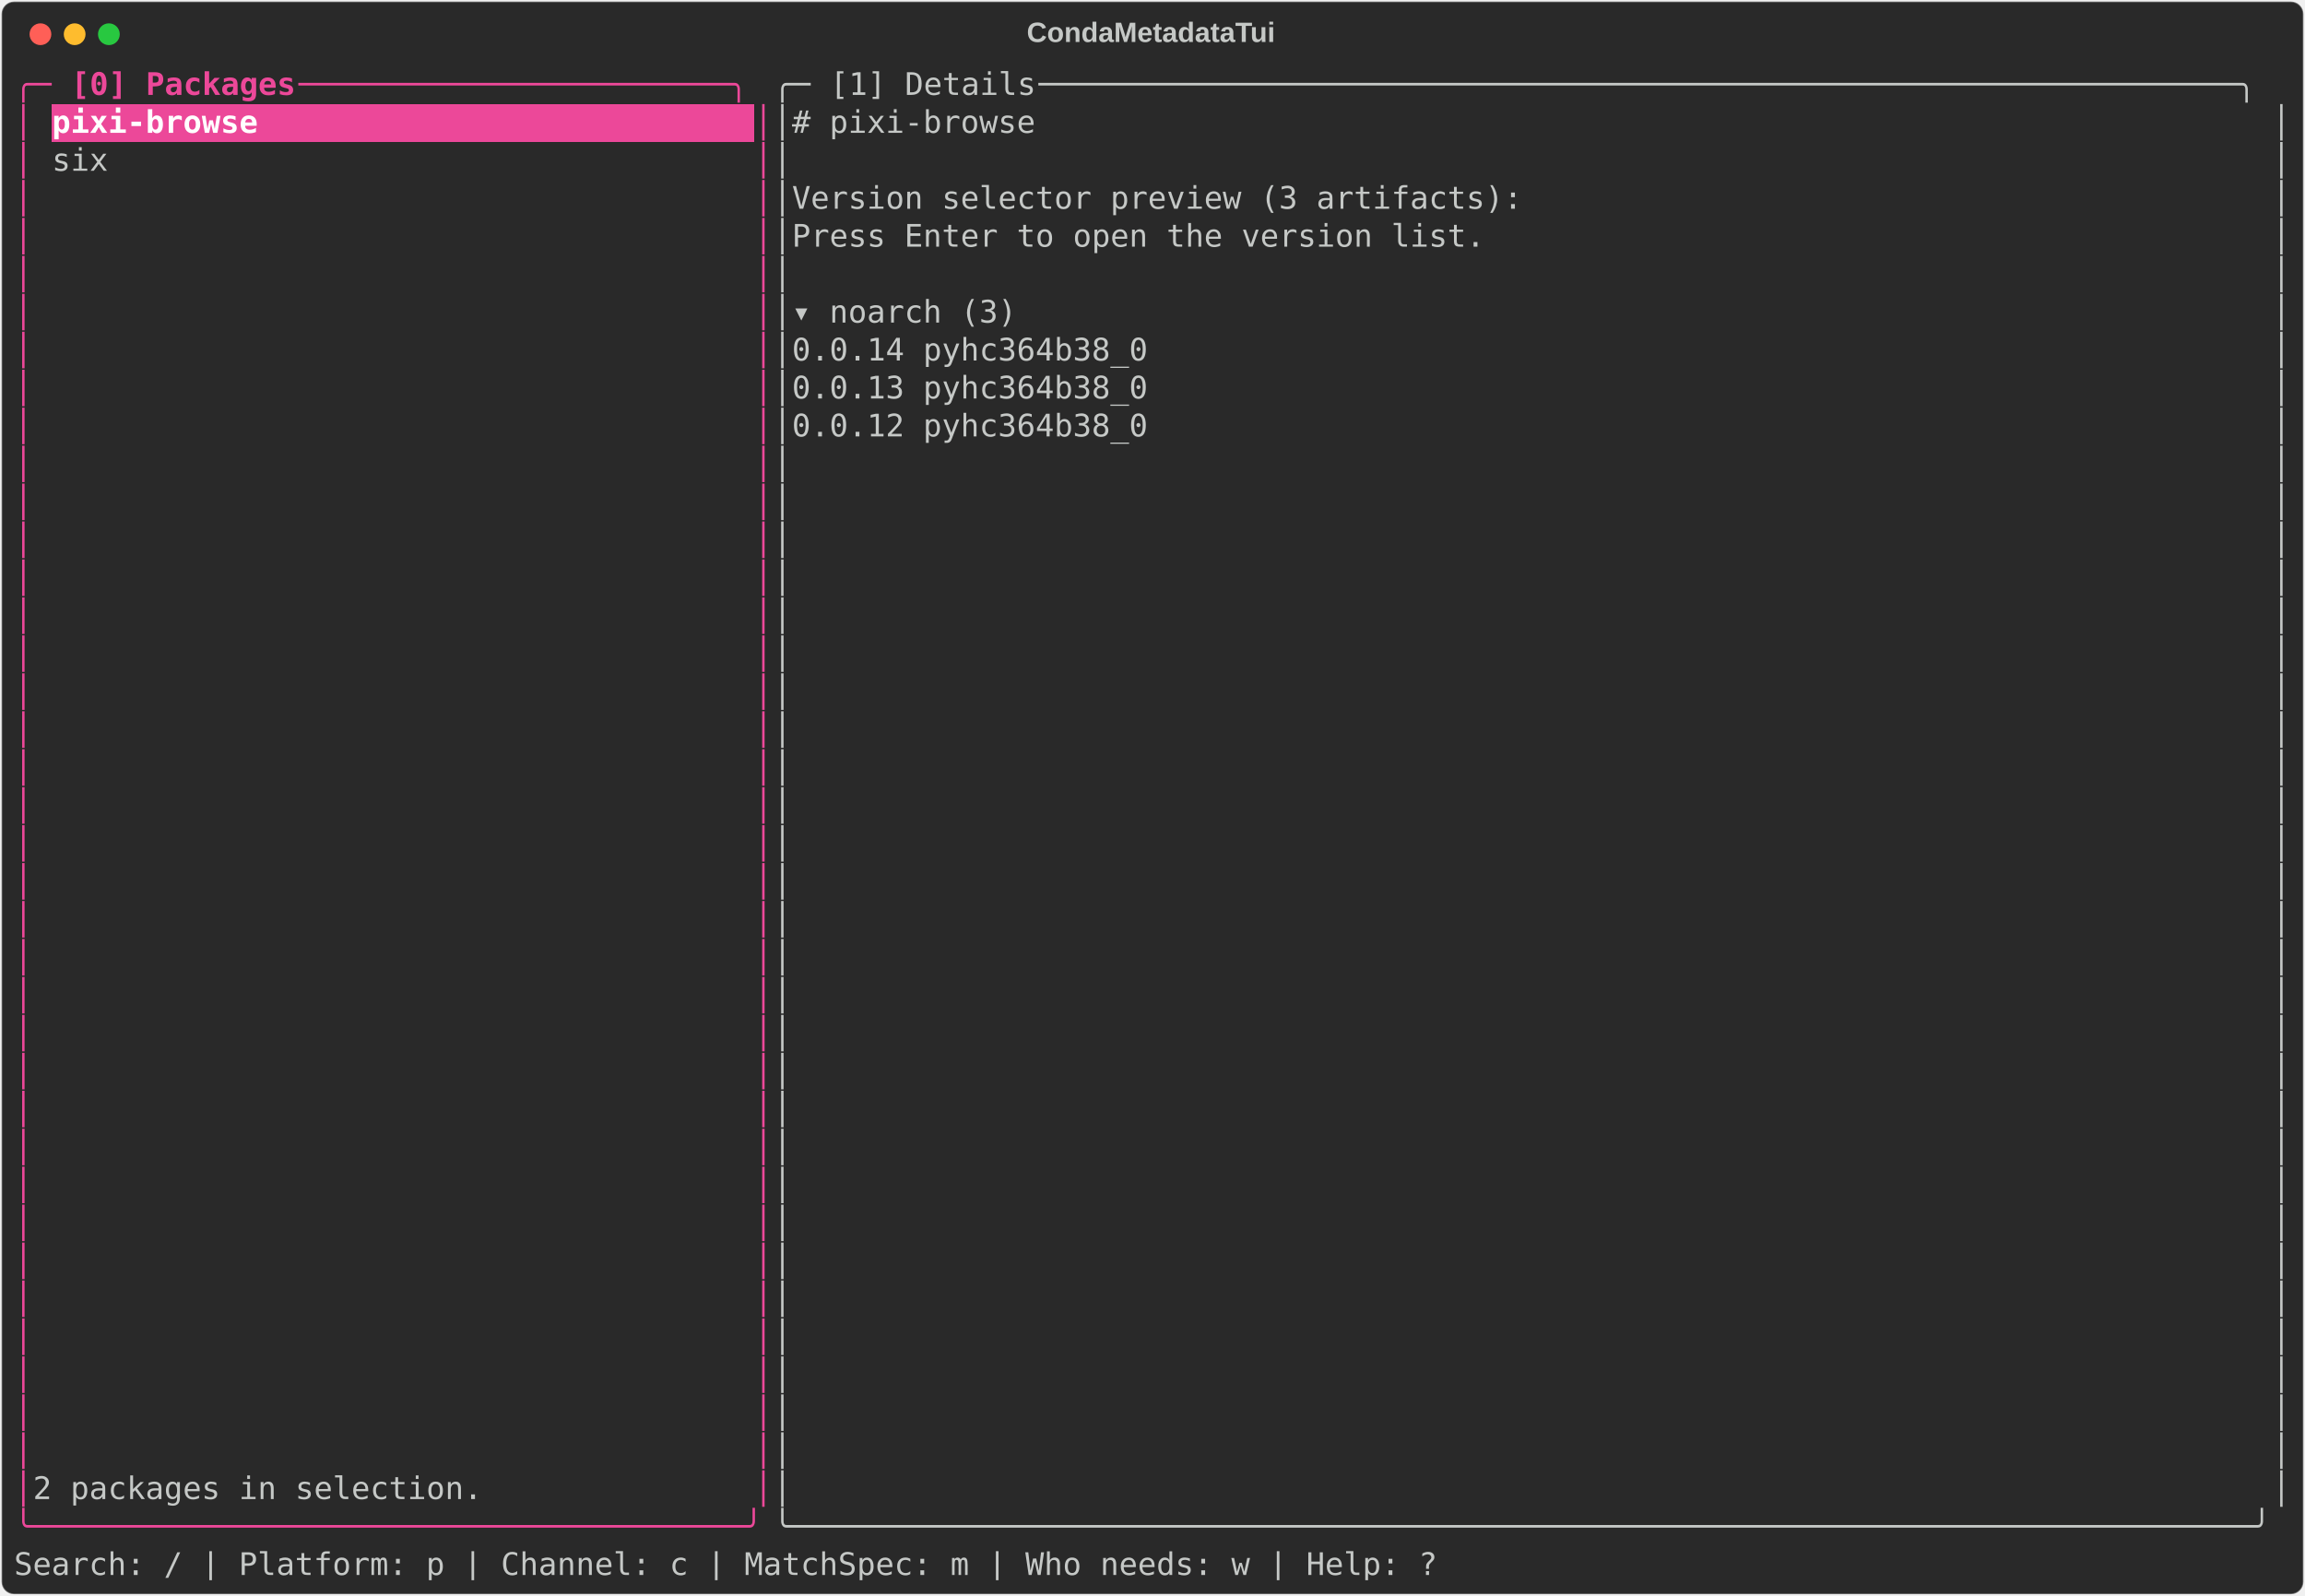
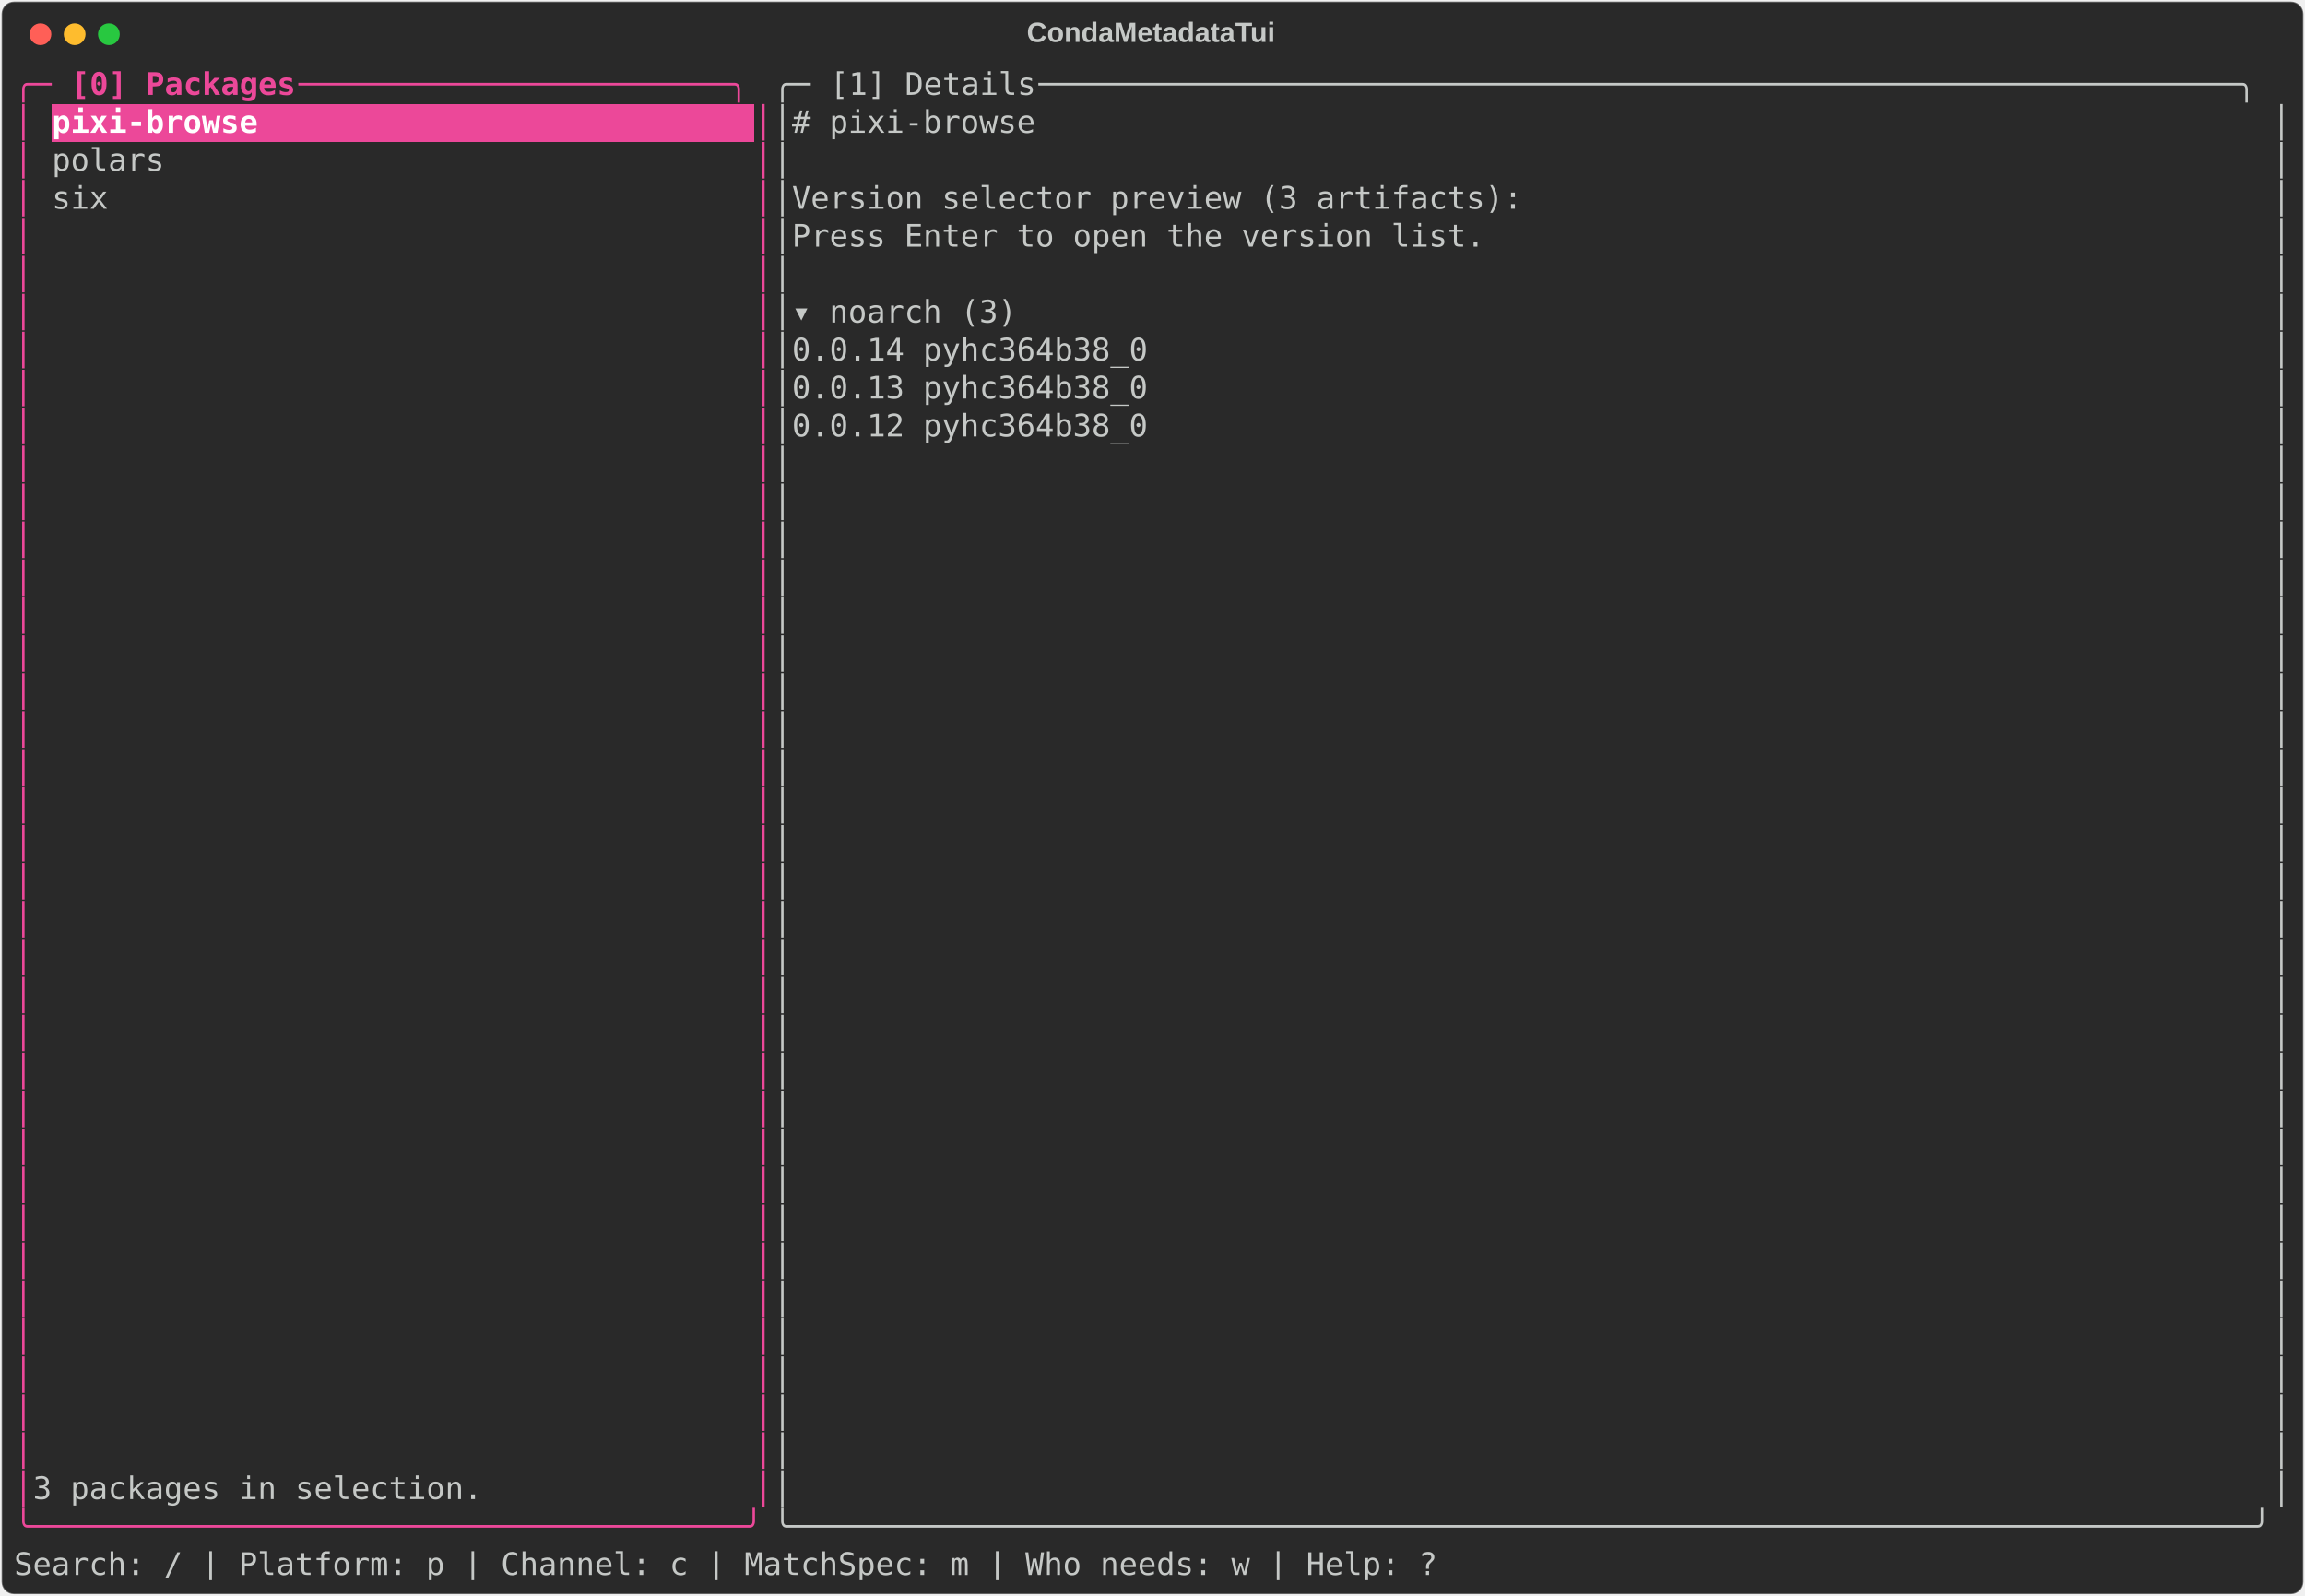
<svg xmlns="http://www.w3.org/2000/svg" class="rich-terminal" viewBox="0 0 1482 1026.0">
  <style>

    @font-face {
        font-family: "Fira Code";
        src: local("FiraCode-Regular"),
                url("https://cdnjs.cloudflare.com/ajax/libs/firacode/6.2.0/woff2/FiraCode-Regular.woff2") format("woff2"),
                url("https://cdnjs.cloudflare.com/ajax/libs/firacode/6.2.0/woff/FiraCode-Regular.woff") format("woff");
        font-style: normal;
        font-weight: 400;
    }
    @font-face {
        font-family: "Fira Code";
        src: local("FiraCode-Bold"),
                url("https://cdnjs.cloudflare.com/ajax/libs/firacode/6.2.0/woff2/FiraCode-Bold.woff2") format("woff2"),
                url("https://cdnjs.cloudflare.com/ajax/libs/firacode/6.2.0/woff/FiraCode-Bold.woff") format("woff");
        font-style: bold;
        font-weight: 700;
    }

    .terminal-matrix {
        font-family: Fira Code, monospace;
        font-size: 20px;
        line-height: 24.4px;
        font-variant-east-asian: full-width;
    }

    .terminal-title {
        font-size: 18px;
        font-weight: bold;
        font-family: arial;
    }

    .terminal-r1 { fill: #ec4899 }
.terminal-r2 { fill: #ec4899;font-weight: bold }
.terminal-r3 { fill: #c5c8c6 }
.terminal-r4 { fill: #ffffff;font-weight: bold }
    </style>
  <defs>
    <clipPath id="terminal-clip-terminal">
      <rect x="0" y="0" width="1463.0" height="975.0" />
    </clipPath>
    <clipPath id="terminal-line-0">
      <rect x="0" y="1.5" width="1464" height="24.65" />
    </clipPath>
    <clipPath id="terminal-line-1">
      <rect x="0" y="25.9" width="1464" height="24.65" />
    </clipPath>
    <clipPath id="terminal-line-2">
      <rect x="0" y="50.3" width="1464" height="24.65" />
    </clipPath>
    <clipPath id="terminal-line-3">
      <rect x="0" y="74.7" width="1464" height="24.65" />
    </clipPath>
    <clipPath id="terminal-line-4">
      <rect x="0" y="99.1" width="1464" height="24.65" />
    </clipPath>
    <clipPath id="terminal-line-5">
      <rect x="0" y="123.5" width="1464" height="24.65" />
    </clipPath>
    <clipPath id="terminal-line-6">
      <rect x="0" y="147.9" width="1464" height="24.65" />
    </clipPath>
    <clipPath id="terminal-line-7">
      <rect x="0" y="172.3" width="1464" height="24.65" />
    </clipPath>
    <clipPath id="terminal-line-8">
      <rect x="0" y="196.7" width="1464" height="24.65" />
    </clipPath>
    <clipPath id="terminal-line-9">
      <rect x="0" y="221.1" width="1464" height="24.65" />
    </clipPath>
    <clipPath id="terminal-line-10">
      <rect x="0" y="245.5" width="1464" height="24.65" />
    </clipPath>
    <clipPath id="terminal-line-11">
      <rect x="0" y="269.9" width="1464" height="24.65" />
    </clipPath>
    <clipPath id="terminal-line-12">
      <rect x="0" y="294.3" width="1464" height="24.65" />
    </clipPath>
    <clipPath id="terminal-line-13">
      <rect x="0" y="318.7" width="1464" height="24.65" />
    </clipPath>
    <clipPath id="terminal-line-14">
      <rect x="0" y="343.1" width="1464" height="24.65" />
    </clipPath>
    <clipPath id="terminal-line-15">
      <rect x="0" y="367.5" width="1464" height="24.65" />
    </clipPath>
    <clipPath id="terminal-line-16">
      <rect x="0" y="391.9" width="1464" height="24.65" />
    </clipPath>
    <clipPath id="terminal-line-17">
      <rect x="0" y="416.3" width="1464" height="24.65" />
    </clipPath>
    <clipPath id="terminal-line-18">
      <rect x="0" y="440.7" width="1464" height="24.65" />
    </clipPath>
    <clipPath id="terminal-line-19">
      <rect x="0" y="465.1" width="1464" height="24.65" />
    </clipPath>
    <clipPath id="terminal-line-20">
      <rect x="0" y="489.5" width="1464" height="24.65" />
    </clipPath>
    <clipPath id="terminal-line-21">
      <rect x="0" y="513.9" width="1464" height="24.65" />
    </clipPath>
    <clipPath id="terminal-line-22">
      <rect x="0" y="538.3" width="1464" height="24.65" />
    </clipPath>
    <clipPath id="terminal-line-23">
      <rect x="0" y="562.7" width="1464" height="24.65" />
    </clipPath>
    <clipPath id="terminal-line-24">
      <rect x="0" y="587.1" width="1464" height="24.65" />
    </clipPath>
    <clipPath id="terminal-line-25">
      <rect x="0" y="611.5" width="1464" height="24.65" />
    </clipPath>
    <clipPath id="terminal-line-26">
      <rect x="0" y="635.9" width="1464" height="24.65" />
    </clipPath>
    <clipPath id="terminal-line-27">
      <rect x="0" y="660.3" width="1464" height="24.65" />
    </clipPath>
    <clipPath id="terminal-line-28">
      <rect x="0" y="684.7" width="1464" height="24.65" />
    </clipPath>
    <clipPath id="terminal-line-29">
      <rect x="0" y="709.1" width="1464" height="24.65" />
    </clipPath>
    <clipPath id="terminal-line-30">
      <rect x="0" y="733.5" width="1464" height="24.65" />
    </clipPath>
    <clipPath id="terminal-line-31">
      <rect x="0" y="757.9" width="1464" height="24.65" />
    </clipPath>
    <clipPath id="terminal-line-32">
      <rect x="0" y="782.3" width="1464" height="24.65" />
    </clipPath>
    <clipPath id="terminal-line-33">
      <rect x="0" y="806.7" width="1464" height="24.65" />
    </clipPath>
    <clipPath id="terminal-line-34">
      <rect x="0" y="831.1" width="1464" height="24.65" />
    </clipPath>
    <clipPath id="terminal-line-35">
      <rect x="0" y="855.5" width="1464" height="24.65" />
    </clipPath>
    <clipPath id="terminal-line-36">
      <rect x="0" y="879.9" width="1464" height="24.65" />
    </clipPath>
    <clipPath id="terminal-line-37">
      <rect x="0" y="904.3" width="1464" height="24.65" />
    </clipPath>
    <clipPath id="terminal-line-38">
      <rect x="0" y="928.7" width="1464" height="24.65" />
    </clipPath>
  </defs>
  <rect fill="#292929" stroke="rgba(255,255,255,0.35)" stroke-width="1" x="1" y="1" width="1480" height="1024" rx="8" />
  <text class="terminal-title" fill="#c5c8c6" text-anchor="middle" x="740" y="27">CondaMetadataTui</text>
  <g transform="translate(26,22)">
    <circle cx="0" cy="0" r="7" fill="#ff5f57" />
    <circle cx="22" cy="0" r="7" fill="#febc2e" />
    <circle cx="44" cy="0" r="7" fill="#28c840" />
  </g>
  <g transform="translate(9, 41)" clip-path="url(#terminal-clip-terminal)">
    <rect fill="#ec4899" x="24.4" y="25.9" width="134.2" height="24.65" shape-rendering="crispEdges" />
    <rect fill="#ec4899" x="158.6" y="25.9" width="317.2" height="24.65" shape-rendering="crispEdges" />
    <g class="terminal-matrix">
      <text class="terminal-r1" x="0" y="20" textLength="36.6" clip-path="url(#terminal-line-0)">╭─ </text>
      <text class="terminal-r2" x="36.6" y="20" textLength="146.4" clip-path="url(#terminal-line-0)">[0] Packages</text>
      <text class="terminal-r1" x="183" y="20" textLength="305" clip-path="url(#terminal-line-0)"> ───────────────────────╮</text>
      <text class="terminal-r3" x="488" y="20" textLength="36.6" clip-path="url(#terminal-line-0)">╭─ </text>
      <text class="terminal-r3" x="524.6" y="20" textLength="134.2" clip-path="url(#terminal-line-0)">[1] Details</text>
      <text class="terminal-r3" x="658.8" y="20" textLength="805.2" clip-path="url(#terminal-line-0)"> ────────────────────────────────────────────────────────────────╮</text>
      <text class="terminal-r3" x="1464" y="20" textLength="12.2" clip-path="url(#terminal-line-0)">
</text>
      <text class="terminal-r1" x="0" y="44.4" textLength="12.2" clip-path="url(#terminal-line-1)">│</text>
      <text class="terminal-r4" x="24.4" y="44.4" textLength="134.2" clip-path="url(#terminal-line-1)">pixi-browse</text>
      <text class="terminal-r1" x="475.8" y="44.4" textLength="12.2" clip-path="url(#terminal-line-1)">│</text>
      <text class="terminal-r3" x="488" y="44.4" textLength="12.2" clip-path="url(#terminal-line-1)">│</text>
      <text class="terminal-r3" x="500.2" y="44.4" textLength="158.6" clip-path="url(#terminal-line-1)"># pixi-browse</text>
      <text class="terminal-r3" x="1451.8" y="44.4" textLength="12.2" clip-path="url(#terminal-line-1)">│</text>
      <text class="terminal-r3" x="1464" y="44.4" textLength="12.2" clip-path="url(#terminal-line-1)">
</text>
      <text class="terminal-r1" x="0" y="68.8" textLength="12.2" clip-path="url(#terminal-line-2)">│</text>
-       <text class="terminal-r3" x="24.4" y="68.8" textLength="36.6" clip-path="url(#terminal-line-2)">six</text>
+       <text class="terminal-r3" x="24.4" y="68.8" textLength="73.2" clip-path="url(#terminal-line-2)">polars</text>
      <text class="terminal-r1" x="475.8" y="68.8" textLength="12.2" clip-path="url(#terminal-line-2)">│</text>
      <text class="terminal-r3" x="488" y="68.8" textLength="12.2" clip-path="url(#terminal-line-2)">│</text>
      <text class="terminal-r3" x="1451.8" y="68.8" textLength="12.2" clip-path="url(#terminal-line-2)">│</text>
      <text class="terminal-r3" x="1464" y="68.8" textLength="12.2" clip-path="url(#terminal-line-2)">
</text>
      <text class="terminal-r1" x="0" y="93.2" textLength="12.2" clip-path="url(#terminal-line-3)">│</text>
+       <text class="terminal-r3" x="24.4" y="93.2" textLength="36.6" clip-path="url(#terminal-line-3)">six</text>
      <text class="terminal-r1" x="475.8" y="93.2" textLength="12.2" clip-path="url(#terminal-line-3)">│</text>
      <text class="terminal-r3" x="488" y="93.2" textLength="12.2" clip-path="url(#terminal-line-3)">│</text>
      <text class="terminal-r3" x="500.2" y="93.2" textLength="475.8" clip-path="url(#terminal-line-3)">Version selector preview (3 artifacts):</text>
      <text class="terminal-r3" x="1451.8" y="93.2" textLength="12.2" clip-path="url(#terminal-line-3)">│</text>
      <text class="terminal-r3" x="1464" y="93.2" textLength="12.2" clip-path="url(#terminal-line-3)">
</text>
      <text class="terminal-r1" x="0" y="117.6" textLength="12.2" clip-path="url(#terminal-line-4)">│</text>
      <text class="terminal-r1" x="475.8" y="117.6" textLength="12.2" clip-path="url(#terminal-line-4)">│</text>
      <text class="terminal-r3" x="488" y="117.6" textLength="12.2" clip-path="url(#terminal-line-4)">│</text>
      <text class="terminal-r3" x="500.2" y="117.6" textLength="451.4" clip-path="url(#terminal-line-4)">Press Enter to open the version list.</text>
      <text class="terminal-r3" x="1451.8" y="117.6" textLength="12.2" clip-path="url(#terminal-line-4)">│</text>
      <text class="terminal-r3" x="1464" y="117.6" textLength="12.2" clip-path="url(#terminal-line-4)">
</text>
      <text class="terminal-r1" x="0" y="142" textLength="12.2" clip-path="url(#terminal-line-5)">│</text>
      <text class="terminal-r1" x="475.8" y="142" textLength="12.2" clip-path="url(#terminal-line-5)">│</text>
      <text class="terminal-r3" x="488" y="142" textLength="12.2" clip-path="url(#terminal-line-5)">│</text>
      <text class="terminal-r3" x="1451.8" y="142" textLength="12.2" clip-path="url(#terminal-line-5)">│</text>
      <text class="terminal-r3" x="1464" y="142" textLength="12.2" clip-path="url(#terminal-line-5)">
</text>
      <text class="terminal-r1" x="0" y="166.4" textLength="12.2" clip-path="url(#terminal-line-6)">│</text>
      <text class="terminal-r1" x="475.8" y="166.4" textLength="12.2" clip-path="url(#terminal-line-6)">│</text>
      <text class="terminal-r3" x="488" y="166.4" textLength="12.2" clip-path="url(#terminal-line-6)">│</text>
      <text class="terminal-r3" x="500.2" y="166.4" textLength="146.4" clip-path="url(#terminal-line-6)">▾ noarch (3)</text>
      <text class="terminal-r3" x="1451.8" y="166.4" textLength="12.2" clip-path="url(#terminal-line-6)">│</text>
      <text class="terminal-r3" x="1464" y="166.4" textLength="12.2" clip-path="url(#terminal-line-6)">
</text>
      <text class="terminal-r1" x="0" y="190.8" textLength="12.2" clip-path="url(#terminal-line-7)">│</text>
      <text class="terminal-r1" x="475.8" y="190.8" textLength="12.2" clip-path="url(#terminal-line-7)">│</text>
      <text class="terminal-r3" x="488" y="190.8" textLength="12.2" clip-path="url(#terminal-line-7)">│</text>
      <text class="terminal-r3" x="500.2" y="190.8" textLength="231.8" clip-path="url(#terminal-line-7)">0.0.14 pyhc364b38_0</text>
      <text class="terminal-r3" x="1451.8" y="190.8" textLength="12.2" clip-path="url(#terminal-line-7)">│</text>
      <text class="terminal-r3" x="1464" y="190.8" textLength="12.2" clip-path="url(#terminal-line-7)">
</text>
      <text class="terminal-r1" x="0" y="215.2" textLength="12.2" clip-path="url(#terminal-line-8)">│</text>
      <text class="terminal-r1" x="475.8" y="215.2" textLength="12.2" clip-path="url(#terminal-line-8)">│</text>
      <text class="terminal-r3" x="488" y="215.2" textLength="12.2" clip-path="url(#terminal-line-8)">│</text>
      <text class="terminal-r3" x="500.2" y="215.2" textLength="231.8" clip-path="url(#terminal-line-8)">0.0.13 pyhc364b38_0</text>
      <text class="terminal-r3" x="1451.8" y="215.2" textLength="12.2" clip-path="url(#terminal-line-8)">│</text>
      <text class="terminal-r3" x="1464" y="215.2" textLength="12.2" clip-path="url(#terminal-line-8)">
</text>
      <text class="terminal-r1" x="0" y="239.6" textLength="12.2" clip-path="url(#terminal-line-9)">│</text>
      <text class="terminal-r1" x="475.8" y="239.6" textLength="12.2" clip-path="url(#terminal-line-9)">│</text>
      <text class="terminal-r3" x="488" y="239.6" textLength="12.2" clip-path="url(#terminal-line-9)">│</text>
      <text class="terminal-r3" x="500.2" y="239.6" textLength="231.8" clip-path="url(#terminal-line-9)">0.0.12 pyhc364b38_0</text>
      <text class="terminal-r3" x="1451.8" y="239.6" textLength="12.2" clip-path="url(#terminal-line-9)">│</text>
      <text class="terminal-r3" x="1464" y="239.6" textLength="12.2" clip-path="url(#terminal-line-9)">
</text>
      <text class="terminal-r1" x="0" y="264" textLength="12.2" clip-path="url(#terminal-line-10)">│</text>
      <text class="terminal-r1" x="475.8" y="264" textLength="12.2" clip-path="url(#terminal-line-10)">│</text>
      <text class="terminal-r3" x="488" y="264" textLength="12.2" clip-path="url(#terminal-line-10)">│</text>
      <text class="terminal-r3" x="1451.8" y="264" textLength="12.2" clip-path="url(#terminal-line-10)">│</text>
      <text class="terminal-r3" x="1464" y="264" textLength="12.2" clip-path="url(#terminal-line-10)">
</text>
      <text class="terminal-r1" x="0" y="288.4" textLength="12.2" clip-path="url(#terminal-line-11)">│</text>
      <text class="terminal-r1" x="475.8" y="288.4" textLength="12.2" clip-path="url(#terminal-line-11)">│</text>
      <text class="terminal-r3" x="488" y="288.4" textLength="12.2" clip-path="url(#terminal-line-11)">│</text>
      <text class="terminal-r3" x="1451.8" y="288.4" textLength="12.2" clip-path="url(#terminal-line-11)">│</text>
      <text class="terminal-r3" x="1464" y="288.4" textLength="12.2" clip-path="url(#terminal-line-11)">
</text>
      <text class="terminal-r1" x="0" y="312.8" textLength="12.2" clip-path="url(#terminal-line-12)">│</text>
      <text class="terminal-r1" x="475.8" y="312.8" textLength="12.2" clip-path="url(#terminal-line-12)">│</text>
      <text class="terminal-r3" x="488" y="312.8" textLength="12.2" clip-path="url(#terminal-line-12)">│</text>
      <text class="terminal-r3" x="1451.8" y="312.8" textLength="12.2" clip-path="url(#terminal-line-12)">│</text>
      <text class="terminal-r3" x="1464" y="312.8" textLength="12.2" clip-path="url(#terminal-line-12)">
</text>
      <text class="terminal-r1" x="0" y="337.2" textLength="12.2" clip-path="url(#terminal-line-13)">│</text>
      <text class="terminal-r1" x="475.8" y="337.2" textLength="12.2" clip-path="url(#terminal-line-13)">│</text>
      <text class="terminal-r3" x="488" y="337.2" textLength="12.2" clip-path="url(#terminal-line-13)">│</text>
      <text class="terminal-r3" x="1451.8" y="337.2" textLength="12.2" clip-path="url(#terminal-line-13)">│</text>
      <text class="terminal-r3" x="1464" y="337.2" textLength="12.2" clip-path="url(#terminal-line-13)">
</text>
      <text class="terminal-r1" x="0" y="361.6" textLength="12.2" clip-path="url(#terminal-line-14)">│</text>
      <text class="terminal-r1" x="475.8" y="361.6" textLength="12.2" clip-path="url(#terminal-line-14)">│</text>
      <text class="terminal-r3" x="488" y="361.6" textLength="12.2" clip-path="url(#terminal-line-14)">│</text>
      <text class="terminal-r3" x="1451.8" y="361.6" textLength="12.2" clip-path="url(#terminal-line-14)">│</text>
      <text class="terminal-r3" x="1464" y="361.6" textLength="12.2" clip-path="url(#terminal-line-14)">
</text>
      <text class="terminal-r1" x="0" y="386" textLength="12.2" clip-path="url(#terminal-line-15)">│</text>
      <text class="terminal-r1" x="475.8" y="386" textLength="12.2" clip-path="url(#terminal-line-15)">│</text>
      <text class="terminal-r3" x="488" y="386" textLength="12.2" clip-path="url(#terminal-line-15)">│</text>
      <text class="terminal-r3" x="1451.8" y="386" textLength="12.2" clip-path="url(#terminal-line-15)">│</text>
      <text class="terminal-r3" x="1464" y="386" textLength="12.2" clip-path="url(#terminal-line-15)">
</text>
      <text class="terminal-r1" x="0" y="410.4" textLength="12.2" clip-path="url(#terminal-line-16)">│</text>
      <text class="terminal-r1" x="475.8" y="410.4" textLength="12.2" clip-path="url(#terminal-line-16)">│</text>
      <text class="terminal-r3" x="488" y="410.4" textLength="12.2" clip-path="url(#terminal-line-16)">│</text>
      <text class="terminal-r3" x="1451.8" y="410.4" textLength="12.2" clip-path="url(#terminal-line-16)">│</text>
      <text class="terminal-r3" x="1464" y="410.4" textLength="12.2" clip-path="url(#terminal-line-16)">
</text>
      <text class="terminal-r1" x="0" y="434.8" textLength="12.2" clip-path="url(#terminal-line-17)">│</text>
      <text class="terminal-r1" x="475.8" y="434.8" textLength="12.2" clip-path="url(#terminal-line-17)">│</text>
      <text class="terminal-r3" x="488" y="434.8" textLength="12.2" clip-path="url(#terminal-line-17)">│</text>
      <text class="terminal-r3" x="1451.8" y="434.8" textLength="12.2" clip-path="url(#terminal-line-17)">│</text>
      <text class="terminal-r3" x="1464" y="434.8" textLength="12.2" clip-path="url(#terminal-line-17)">
</text>
      <text class="terminal-r1" x="0" y="459.2" textLength="12.2" clip-path="url(#terminal-line-18)">│</text>
      <text class="terminal-r1" x="475.8" y="459.2" textLength="12.2" clip-path="url(#terminal-line-18)">│</text>
      <text class="terminal-r3" x="488" y="459.2" textLength="12.2" clip-path="url(#terminal-line-18)">│</text>
      <text class="terminal-r3" x="1451.8" y="459.2" textLength="12.2" clip-path="url(#terminal-line-18)">│</text>
      <text class="terminal-r3" x="1464" y="459.2" textLength="12.2" clip-path="url(#terminal-line-18)">
</text>
      <text class="terminal-r1" x="0" y="483.6" textLength="12.2" clip-path="url(#terminal-line-19)">│</text>
      <text class="terminal-r1" x="475.8" y="483.6" textLength="12.2" clip-path="url(#terminal-line-19)">│</text>
      <text class="terminal-r3" x="488" y="483.6" textLength="12.2" clip-path="url(#terminal-line-19)">│</text>
      <text class="terminal-r3" x="1451.8" y="483.6" textLength="12.2" clip-path="url(#terminal-line-19)">│</text>
      <text class="terminal-r3" x="1464" y="483.6" textLength="12.2" clip-path="url(#terminal-line-19)">
</text>
      <text class="terminal-r1" x="0" y="508" textLength="12.2" clip-path="url(#terminal-line-20)">│</text>
      <text class="terminal-r1" x="475.8" y="508" textLength="12.2" clip-path="url(#terminal-line-20)">│</text>
      <text class="terminal-r3" x="488" y="508" textLength="12.2" clip-path="url(#terminal-line-20)">│</text>
      <text class="terminal-r3" x="1451.8" y="508" textLength="12.2" clip-path="url(#terminal-line-20)">│</text>
      <text class="terminal-r3" x="1464" y="508" textLength="12.2" clip-path="url(#terminal-line-20)">
</text>
      <text class="terminal-r1" x="0" y="532.4" textLength="12.2" clip-path="url(#terminal-line-21)">│</text>
      <text class="terminal-r1" x="475.8" y="532.4" textLength="12.2" clip-path="url(#terminal-line-21)">│</text>
      <text class="terminal-r3" x="488" y="532.4" textLength="12.2" clip-path="url(#terminal-line-21)">│</text>
      <text class="terminal-r3" x="1451.8" y="532.4" textLength="12.2" clip-path="url(#terminal-line-21)">│</text>
      <text class="terminal-r3" x="1464" y="532.4" textLength="12.2" clip-path="url(#terminal-line-21)">
</text>
      <text class="terminal-r1" x="0" y="556.8" textLength="12.2" clip-path="url(#terminal-line-22)">│</text>
      <text class="terminal-r1" x="475.8" y="556.8" textLength="12.2" clip-path="url(#terminal-line-22)">│</text>
      <text class="terminal-r3" x="488" y="556.8" textLength="12.2" clip-path="url(#terminal-line-22)">│</text>
      <text class="terminal-r3" x="1451.8" y="556.8" textLength="12.2" clip-path="url(#terminal-line-22)">│</text>
      <text class="terminal-r3" x="1464" y="556.8" textLength="12.2" clip-path="url(#terminal-line-22)">
</text>
      <text class="terminal-r1" x="0" y="581.2" textLength="12.2" clip-path="url(#terminal-line-23)">│</text>
      <text class="terminal-r1" x="475.8" y="581.2" textLength="12.2" clip-path="url(#terminal-line-23)">│</text>
      <text class="terminal-r3" x="488" y="581.2" textLength="12.2" clip-path="url(#terminal-line-23)">│</text>
      <text class="terminal-r3" x="1451.8" y="581.2" textLength="12.2" clip-path="url(#terminal-line-23)">│</text>
      <text class="terminal-r3" x="1464" y="581.2" textLength="12.2" clip-path="url(#terminal-line-23)">
</text>
      <text class="terminal-r1" x="0" y="605.6" textLength="12.2" clip-path="url(#terminal-line-24)">│</text>
      <text class="terminal-r1" x="475.8" y="605.6" textLength="12.2" clip-path="url(#terminal-line-24)">│</text>
      <text class="terminal-r3" x="488" y="605.6" textLength="12.2" clip-path="url(#terminal-line-24)">│</text>
      <text class="terminal-r3" x="1451.8" y="605.6" textLength="12.2" clip-path="url(#terminal-line-24)">│</text>
      <text class="terminal-r3" x="1464" y="605.6" textLength="12.2" clip-path="url(#terminal-line-24)">
</text>
      <text class="terminal-r1" x="0" y="630" textLength="12.2" clip-path="url(#terminal-line-25)">│</text>
      <text class="terminal-r1" x="475.8" y="630" textLength="12.2" clip-path="url(#terminal-line-25)">│</text>
      <text class="terminal-r3" x="488" y="630" textLength="12.2" clip-path="url(#terminal-line-25)">│</text>
      <text class="terminal-r3" x="1451.8" y="630" textLength="12.2" clip-path="url(#terminal-line-25)">│</text>
      <text class="terminal-r3" x="1464" y="630" textLength="12.2" clip-path="url(#terminal-line-25)">
</text>
      <text class="terminal-r1" x="0" y="654.4" textLength="12.2" clip-path="url(#terminal-line-26)">│</text>
      <text class="terminal-r1" x="475.8" y="654.4" textLength="12.2" clip-path="url(#terminal-line-26)">│</text>
      <text class="terminal-r3" x="488" y="654.4" textLength="12.2" clip-path="url(#terminal-line-26)">│</text>
      <text class="terminal-r3" x="1451.8" y="654.4" textLength="12.2" clip-path="url(#terminal-line-26)">│</text>
      <text class="terminal-r3" x="1464" y="654.4" textLength="12.2" clip-path="url(#terminal-line-26)">
</text>
      <text class="terminal-r1" x="0" y="678.8" textLength="12.2" clip-path="url(#terminal-line-27)">│</text>
      <text class="terminal-r1" x="475.8" y="678.8" textLength="12.2" clip-path="url(#terminal-line-27)">│</text>
      <text class="terminal-r3" x="488" y="678.8" textLength="12.2" clip-path="url(#terminal-line-27)">│</text>
      <text class="terminal-r3" x="1451.8" y="678.8" textLength="12.2" clip-path="url(#terminal-line-27)">│</text>
      <text class="terminal-r3" x="1464" y="678.8" textLength="12.2" clip-path="url(#terminal-line-27)">
</text>
      <text class="terminal-r1" x="0" y="703.2" textLength="12.2" clip-path="url(#terminal-line-28)">│</text>
      <text class="terminal-r1" x="475.8" y="703.2" textLength="12.2" clip-path="url(#terminal-line-28)">│</text>
      <text class="terminal-r3" x="488" y="703.2" textLength="12.2" clip-path="url(#terminal-line-28)">│</text>
      <text class="terminal-r3" x="1451.8" y="703.2" textLength="12.2" clip-path="url(#terminal-line-28)">│</text>
      <text class="terminal-r3" x="1464" y="703.2" textLength="12.2" clip-path="url(#terminal-line-28)">
</text>
      <text class="terminal-r1" x="0" y="727.6" textLength="12.2" clip-path="url(#terminal-line-29)">│</text>
      <text class="terminal-r1" x="475.8" y="727.6" textLength="12.2" clip-path="url(#terminal-line-29)">│</text>
      <text class="terminal-r3" x="488" y="727.6" textLength="12.2" clip-path="url(#terminal-line-29)">│</text>
      <text class="terminal-r3" x="1451.8" y="727.6" textLength="12.2" clip-path="url(#terminal-line-29)">│</text>
      <text class="terminal-r3" x="1464" y="727.6" textLength="12.2" clip-path="url(#terminal-line-29)">
</text>
      <text class="terminal-r1" x="0" y="752" textLength="12.2" clip-path="url(#terminal-line-30)">│</text>
      <text class="terminal-r1" x="475.8" y="752" textLength="12.2" clip-path="url(#terminal-line-30)">│</text>
      <text class="terminal-r3" x="488" y="752" textLength="12.2" clip-path="url(#terminal-line-30)">│</text>
      <text class="terminal-r3" x="1451.8" y="752" textLength="12.2" clip-path="url(#terminal-line-30)">│</text>
      <text class="terminal-r3" x="1464" y="752" textLength="12.2" clip-path="url(#terminal-line-30)">
</text>
      <text class="terminal-r1" x="0" y="776.4" textLength="12.2" clip-path="url(#terminal-line-31)">│</text>
      <text class="terminal-r1" x="475.8" y="776.4" textLength="12.2" clip-path="url(#terminal-line-31)">│</text>
      <text class="terminal-r3" x="488" y="776.4" textLength="12.2" clip-path="url(#terminal-line-31)">│</text>
      <text class="terminal-r3" x="1451.8" y="776.4" textLength="12.2" clip-path="url(#terminal-line-31)">│</text>
      <text class="terminal-r3" x="1464" y="776.4" textLength="12.2" clip-path="url(#terminal-line-31)">
</text>
      <text class="terminal-r1" x="0" y="800.8" textLength="12.2" clip-path="url(#terminal-line-32)">│</text>
      <text class="terminal-r1" x="475.8" y="800.8" textLength="12.2" clip-path="url(#terminal-line-32)">│</text>
      <text class="terminal-r3" x="488" y="800.8" textLength="12.2" clip-path="url(#terminal-line-32)">│</text>
      <text class="terminal-r3" x="1451.8" y="800.8" textLength="12.2" clip-path="url(#terminal-line-32)">│</text>
      <text class="terminal-r3" x="1464" y="800.8" textLength="12.2" clip-path="url(#terminal-line-32)">
</text>
      <text class="terminal-r1" x="0" y="825.2" textLength="12.2" clip-path="url(#terminal-line-33)">│</text>
      <text class="terminal-r1" x="475.8" y="825.2" textLength="12.2" clip-path="url(#terminal-line-33)">│</text>
      <text class="terminal-r3" x="488" y="825.2" textLength="12.2" clip-path="url(#terminal-line-33)">│</text>
      <text class="terminal-r3" x="1451.8" y="825.2" textLength="12.2" clip-path="url(#terminal-line-33)">│</text>
      <text class="terminal-r3" x="1464" y="825.2" textLength="12.2" clip-path="url(#terminal-line-33)">
</text>
      <text class="terminal-r1" x="0" y="849.6" textLength="12.2" clip-path="url(#terminal-line-34)">│</text>
      <text class="terminal-r1" x="475.8" y="849.6" textLength="12.2" clip-path="url(#terminal-line-34)">│</text>
      <text class="terminal-r3" x="488" y="849.6" textLength="12.2" clip-path="url(#terminal-line-34)">│</text>
      <text class="terminal-r3" x="1451.8" y="849.6" textLength="12.2" clip-path="url(#terminal-line-34)">│</text>
      <text class="terminal-r3" x="1464" y="849.6" textLength="12.2" clip-path="url(#terminal-line-34)">
</text>
      <text class="terminal-r1" x="0" y="874" textLength="12.2" clip-path="url(#terminal-line-35)">│</text>
      <text class="terminal-r1" x="475.8" y="874" textLength="12.2" clip-path="url(#terminal-line-35)">│</text>
      <text class="terminal-r3" x="488" y="874" textLength="12.2" clip-path="url(#terminal-line-35)">│</text>
      <text class="terminal-r3" x="1451.8" y="874" textLength="12.2" clip-path="url(#terminal-line-35)">│</text>
      <text class="terminal-r3" x="1464" y="874" textLength="12.2" clip-path="url(#terminal-line-35)">
</text>
      <text class="terminal-r1" x="0" y="898.4" textLength="12.2" clip-path="url(#terminal-line-36)">│</text>
      <text class="terminal-r1" x="475.8" y="898.4" textLength="12.2" clip-path="url(#terminal-line-36)">│</text>
      <text class="terminal-r3" x="488" y="898.4" textLength="12.2" clip-path="url(#terminal-line-36)">│</text>
      <text class="terminal-r3" x="1451.8" y="898.4" textLength="12.2" clip-path="url(#terminal-line-36)">│</text>
      <text class="terminal-r3" x="1464" y="898.4" textLength="12.2" clip-path="url(#terminal-line-36)">
</text>
      <text class="terminal-r1" x="0" y="922.8" textLength="12.2" clip-path="url(#terminal-line-37)">│</text>
-       <text class="terminal-r3" x="12.2" y="922.8" textLength="292.8" clip-path="url(#terminal-line-37)">2 packages in selection.</text>
+       <text class="terminal-r3" x="12.2" y="922.8" textLength="292.8" clip-path="url(#terminal-line-37)">3 packages in selection.</text>
      <text class="terminal-r1" x="475.8" y="922.8" textLength="12.2" clip-path="url(#terminal-line-37)">│</text>
      <text class="terminal-r3" x="488" y="922.8" textLength="12.2" clip-path="url(#terminal-line-37)">│</text>
      <text class="terminal-r3" x="1451.8" y="922.8" textLength="12.2" clip-path="url(#terminal-line-37)">│</text>
      <text class="terminal-r3" x="1464" y="922.8" textLength="12.2" clip-path="url(#terminal-line-37)">
</text>
      <text class="terminal-r1" x="0" y="947.2" textLength="488" clip-path="url(#terminal-line-38)">╰──────────────────────────────────────╯</text>
      <text class="terminal-r3" x="488" y="947.2" textLength="976" clip-path="url(#terminal-line-38)">╰──────────────────────────────────────────────────────────────────────────────╯</text>
      <text class="terminal-r3" x="1464" y="947.2" textLength="12.2" clip-path="url(#terminal-line-38)">
</text>
      <text class="terminal-r3" x="0" y="971.6" textLength="927.2" clip-path="url(#terminal-line-39)">Search: / | Platform: p | Channel: c | MatchSpec: m | Who needs: w | Help: ?</text>
    </g>
  </g>
</svg>
